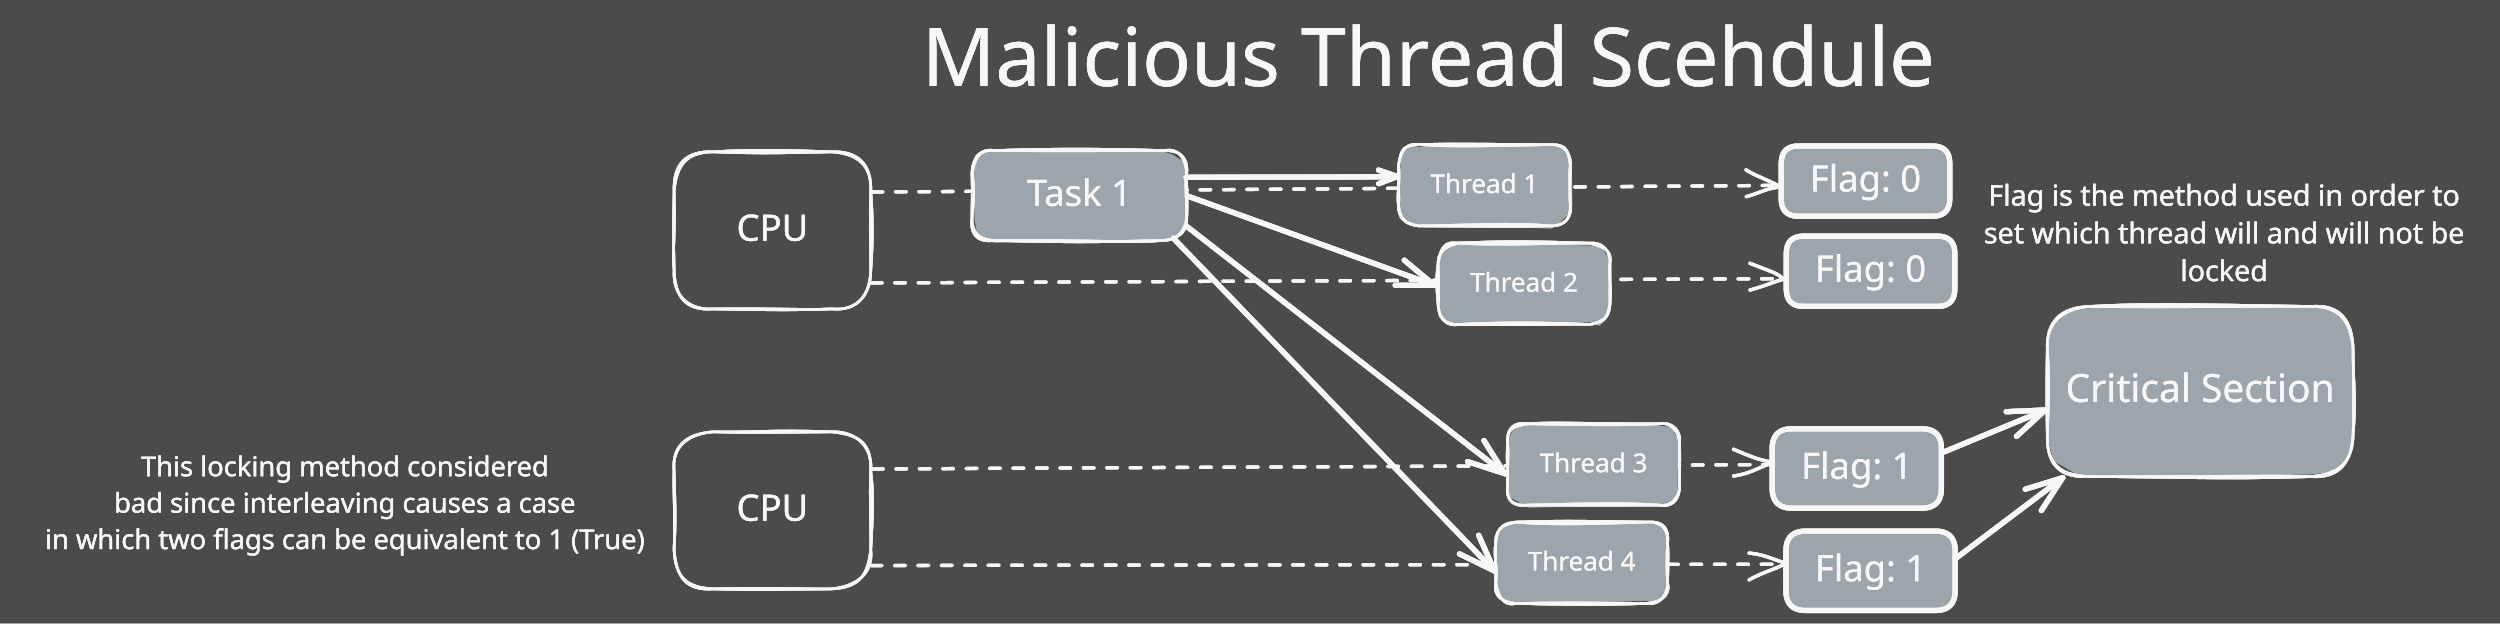
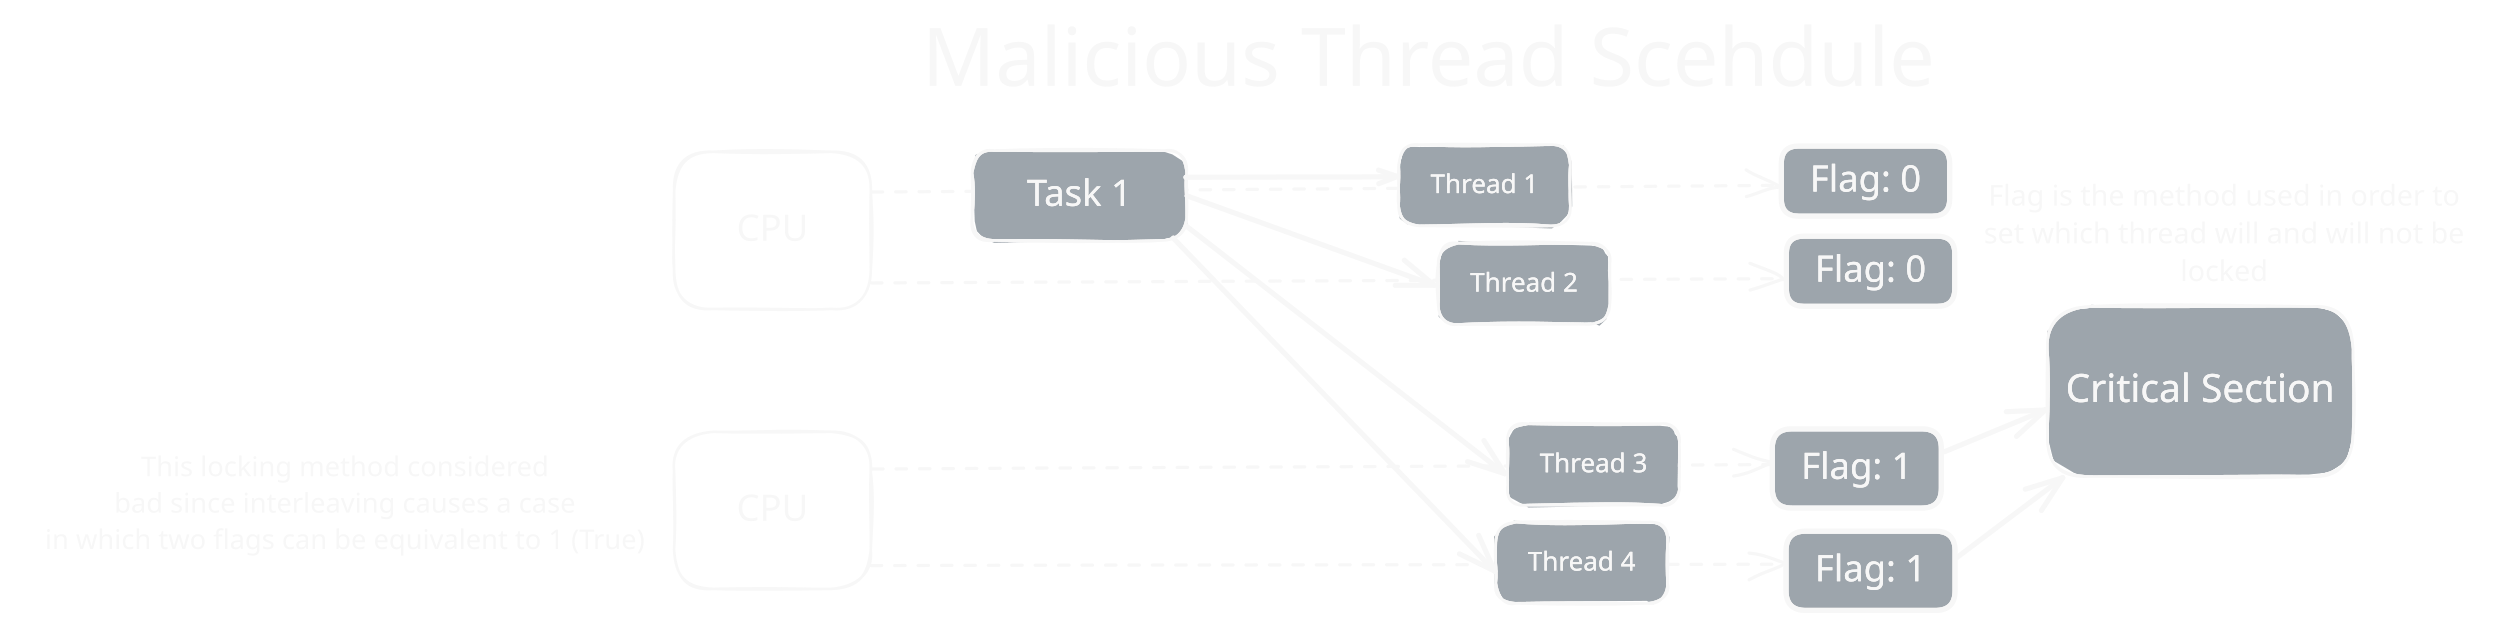
<svg xmlns="http://www.w3.org/2000/svg" version="1.1" viewBox="0 0 1921.041 479.113" width="1921.041" height="479.113" filter="invert(93%) hue-rotate(180deg)">
  <defs>
-     <style class="style-fonts">
+     <style>
      @font-face {
        font-family: "Virgil";
        src: url("https://excalidraw.com/Virgil.woff2");
      }
      @font-face {
        font-family: "Cascadia";
        src: url("https://excalidraw.com/Cascadia.woff2");
      }
    </style>
  </defs>
-   <rect x="0" y="0" width="1921.041" height="479.113" fill="#ffff" />
  <g stroke-linecap="round" transform="translate(518.0072 116.6611) rotate(0 75.56193 60.3574)">
    <path d="M30.18 0 M30.18 0 C62.82 -2.16, 95.54 -0.85, 120.95 0 M30.18 0 C62.72 1.47, 97.68 0.65, 120.95 0 M120.95 0 C140.29 -0.68, 151.81 8.55, 151.12 30.18 M120.95 0 C142.84 1.47, 151.82 11.69, 151.12 30.18 M151.12 30.18 C152.42 48.95, 152.95 65.12, 151.12 90.54 M151.12 30.18 C150.75 44.52, 150.75 57.99, 151.12 90.54 M151.12 90.54 C150.8 108.91, 142.09 122.66, 120.95 120.71 M151.12 90.54 C151.28 108.67, 141.55 122.84, 120.95 120.71 M120.95 120.71 C90.68 121.99, 56.3 121.23, 30.18 120.71 M120.95 120.71 C103.1 121.73, 83.82 120.31, 30.18 120.71 M30.18 120.71 C8.98 122.45, 0.42 111.42, 0 90.54 M30.18 120.71 C11.97 121.86, -1.3 111.47, 0 90.54 M0 90.54 C-1.5 78.62, 0.92 65.67, 0 30.18 M0 90.54 C-0.61 69.99, -0.51 51.29, 0 30.18 M0 30.18 C1.86 9.46, 9.96 0.2, 30.18 0 M0 30.18 C-0.75 9.17, 9.38 -0.85, 30.18 0" stroke="#000000" stroke-width="2" fill="none" />
  </g>
  <g stroke-linecap="round" transform="translate(517.9665 331.8127) rotate(0 75.56193 60.3574)">
    <path d="M30.18 0 M30.18 0 C55.02 0.72, 75.68 -1.64, 120.95 0 M30.18 0 C64.71 1.01, 98.45 0.13, 120.95 0 M120.95 0 C140.29 -0.55, 152.93 11.79, 151.12 30.18 M120.95 0 C142.54 2.21, 151.76 8.61, 151.12 30.18 M151.12 30.18 C153.3 47.5, 152.73 62.46, 151.12 90.54 M151.12 30.18 C150.11 50.79, 151.57 73.35, 151.12 90.54 M151.12 90.54 C149.14 109.54, 142.79 119.8, 120.95 120.71 M151.12 90.54 C153.23 108.78, 140.21 118.93, 120.95 120.71 M120.95 120.71 C102.87 121.15, 84.22 119.45, 30.18 120.71 M120.95 120.71 C91.34 120.93, 60.38 121.73, 30.18 120.71 M30.18 120.71 C9.56 122.23, 1.57 112, 0 90.54 M30.18 120.71 C7.9 119.76, 1.09 110.5, 0 90.54 M0 90.54 C1.14 66.93, -0.68 42.88, 0 30.18 M0 90.54 C1.29 71.24, 0.71 52.27, 0 30.18 M0 30.18 C-1.78 10.96, 9.22 1.56, 30.18 0 M0 30.18 C-2.05 11.13, 11.01 1.43, 30.18 0" stroke="#000000" stroke-width="2" fill="none" />
  </g>
  <g transform="translate(564.0692 159.0185) rotate(0 29.5 18)">
    <text x="29.5" y="26" font-family="Virgil, Segoe UI Emoji" font-size="28px" fill="#000000" text-anchor="middle" style="white-space: pre;" direction="ltr">CPU</text>
  </g>
  <g transform="translate(564.0285 374.1701) rotate(0 29.5 18)">
    <text x="29.5" y="26" font-family="Virgil, Segoe UI Emoji" font-size="28px" fill="#000000" text-anchor="middle" style="white-space: pre;" direction="ltr">CPU</text>
  </g>
  <g stroke-linecap="round">
    <g transform="translate(670.1311 146.3932) rotate(0 349.0567 -1.415789)">
      <path d="M0.1 1.14 C116.28 0.63, 581.51 -3.02, 698.02 -3.98" stroke="#000000" stroke-width="2.5" fill="none" stroke-dasharray="8 10" />
    </g>
    <g transform="translate(670.1311 146.3932) rotate(0 349.0567 -1.415789)">
      <path d="M671.82 4.67 C680.41 2.59, 689.94 -2.94, 698.27 -2.48" stroke="#000000" stroke-width="2.5" fill="none" />
    </g>
    <g transform="translate(670.1311 146.3932) rotate(0 349.0567 -1.415789)">
      <path d="M671.65 -15.85 C680.15 -10.24, 689.74 -8.07, 698.27 -2.48" stroke="#000000" stroke-width="2.5" fill="none" />
    </g>
  </g>
  <mask />
  <g stroke-linecap="round">
    <g transform="translate(670.0904 361.0195) rotate(0 345.8721 -2.348353)">
      <path d="M0.47 -0.62 C115.67 -1.46, 575.97 -3.19, 691.27 -4.08" stroke="#000000" stroke-width="2.5" fill="none" stroke-dasharray="8 10" />
    </g>
    <g transform="translate(670.0904 361.0195) rotate(0 345.8721 -2.348353)">
      <path d="M662.1 4.76 C673.3 3.14, 678.82 -0.24, 691.93 -5.8" stroke="#000000" stroke-width="2.5" fill="none" />
    </g>
    <g transform="translate(670.0904 361.0195) rotate(0 345.8721 -2.348353)">
      <path d="M661.99 -15.76 C673.39 -11.08, 678.94 -8.17, 691.93 -5.8" stroke="#000000" stroke-width="2.5" fill="none" />
    </g>
  </g>
  <mask />
  <g stroke-linecap="round">
    <g transform="translate(670.1311 216.9375) rotate(0 350.7883 -1.164166)">
      <path d="M-0.43 0.48 C116.38 0.01, 584.86 -2.29, 702.01 -2.81" stroke="#000000" stroke-width="2.5" fill="none" stroke-dasharray="8 10" />
    </g>
    <g transform="translate(670.1311 216.9375) rotate(0 350.7883 -1.164166)">
      <path d="M674.67 5.93 C686.54 2.68, 697.97 -2.33, 700.03 -2.2" stroke="#000000" stroke-width="2.5" fill="none" />
    </g>
    <g transform="translate(670.1311 216.9375) rotate(0 350.7883 -1.164166)">
      <path d="M674.58 -14.59 C686.49 -9.74, 697.96 -6.64, 700.03 -2.2" stroke="#000000" stroke-width="2.5" fill="none" />
    </g>
  </g>
  <mask />
  <g stroke-linecap="round">
    <g transform="translate(670.0904 435.5593) rotate(0 351.5649 -1.455791)">
      <path d="M-0.62 -0.95 C116.51 -1.35, 586.67 -1.78, 703.75 -1.97" stroke="#000000" stroke-width="2.5" fill="none" stroke-dasharray="8 10" />
    </g>
    <g transform="translate(670.0904 435.5593) rotate(0 351.5649 -1.455791)">
      <path d="M674 9.95 C686.32 3.08, 696.8 1.33, 702.03 -3.07" stroke="#000000" stroke-width="2.5" fill="none" />
    </g>
    <g transform="translate(670.0904 435.5593) rotate(0 351.5649 -1.455791)">
      <path d="M673.97 -10.57 C686.38 -9.67, 696.88 -3.64, 702.03 -3.07" stroke="#000000" stroke-width="2.5" fill="none" />
    </g>
  </g>
  <mask />
  <g stroke-linecap="round" transform="translate(746.897 115.7019) rotate(0 82.5 34.5)">
    <path d="M17.48 -0.63 L147.45 0.88 L153.99 2.97 L162.89 8.72 L165.68 12.09 L165.84 59.09 L157.45 65.24 L146.8 68.55 L17.05 70.89 L9.12 67.76 L3.71 61.83 L2.12 54.38 L0.59 12.25 L2.68 3.37 L11.46 -0.92 L17.37 -0.14" stroke="none" stroke-width="0" fill="#ced4da" />
    <path d="M17.25 0 M17.25 0 C61.08 0.28, 103.88 0.15, 147.75 0 M17.25 0 C67.96 -1.93, 117.64 -0.94, 147.75 0 M147.75 0 C160.51 -0.32, 165.9 6.05, 165 17.25 M147.75 0 C158.23 -1.88, 163.77 4.5, 165 17.25 M165 17.25 C163.34 26.23, 165.3 34.97, 165 51.75 M165 17.25 C164.53 25.8, 165.86 34.99, 165 51.75 M165 51.75 C163.68 62.13, 157.48 68.67, 147.75 69 M165 51.75 C165.13 63.29, 158.09 67.67, 147.75 69 M147.75 69 C119.33 71.32, 94.12 68.55, 17.25 69 M147.75 69 C117.51 69.74, 85.38 71.12, 17.25 69 M17.25 69 C5.19 68.96, -0.38 62.03, 0 51.75 M17.25 69 C4.07 71.1, -1.58 64, 0 51.75 M0 51.75 C1.55 37.15, 1.68 26.57, 0 17.25 M0 51.75 C-0.19 44.5, 0.65 36.28, 0 17.25 M0 17.25 C0.6 4.67, 7.02 -1.78, 17.25 0 M0 17.25 C2.02 7.9, 4 -1.24, 17.25 0" stroke="#000000" stroke-width="2" fill="none" />
  </g>
  <g transform="translate(782.397 132.2019) rotate(0 47 18)">
    <text x="47" y="26" font-family="Virgil, Segoe UI Emoji" font-size="28px" fill="#000000" text-anchor="middle" style="white-space: pre;" direction="ltr">Task 1</text>
  </g>
  <g stroke-linecap="round">
    <g transform="translate(911.4061 136.2275) rotate(0 81.14484 -0.3014372)">
      <path d="M0 0 C21.98 -0.05, 104.84 -0.17, 131.89 -0.27 C158.93 -0.37, 157.22 -0.55, 162.29 -0.6 M0 0 C21.98 -0.05, 104.84 -0.17, 131.89 -0.27 C158.93 -0.37, 157.22 -0.55, 162.29 -0.6" stroke="#000000" stroke-width="4" fill="none" />
    </g>
    <g transform="translate(911.4061 136.2275) rotate(0 81.14484 -0.3014372)">
      <path d="M148.11 4.89 C152.61 3.15, 157.11 1.4, 162.29 -0.6 M148.11 4.89 C152.54 3.18, 156.96 1.46, 162.29 -0.6" stroke="#000000" stroke-width="4" fill="none" />
    </g>
    <g transform="translate(911.4061 136.2275) rotate(0 81.14484 -0.3014372)">
      <path d="M147.9 -5.5 C152.47 -3.95, 157.03 -2.39, 162.29 -0.6 M147.9 -5.5 C152.39 -3.97, 156.88 -2.45, 162.29 -0.6" stroke="#000000" stroke-width="4" fill="none" />
    </g>
  </g>
  <mask />
  <g stroke-linecap="round" transform="translate(1074.644 111.111) rotate(0 66 31.2376)">
    <path d="M16.32 1.79 L115.73 1.13 L126.76 0.64 L130.6 6.49 L133.21 13.3 L133.47 47.56 L129.39 54.55 L123.5 60.65 L117.89 64.43 L15.95 61.66 L6.74 61.32 L1.04 56.96 L-0.21 51.65 L1.48 13.44 L3.86 3.2 L7.82 1.32 L16.36 1.91" stroke="none" stroke-width="0" fill="#ced4da" />
    <path d="M15.62 0 M15.62 0 C44.38 1.92, 75.29 0.77, 116.38 0 M15.62 0 C50.58 -1.02, 83.51 0.15, 116.38 0 M116.38 0 C128.52 -0.19, 130.59 3.91, 132 15.62 M116.38 0 C126.89 -0.43, 132.29 5.78, 132 15.62 M132 15.62 C130.95 27.15, 131.91 33.89, 132 46.86 M132 15.62 C132.26 24.21, 131.19 34.3, 132 46.86 M132 46.86 C132.3 55.8, 128.58 62.81, 116.38 62.48 M132 46.86 C132.97 55.46, 128.55 62.72, 116.38 62.48 M116.38 62.48 C86.12 59.88, 58.18 61.97, 15.62 62.48 M116.38 62.48 C87.45 63.15, 59.17 62.61, 15.62 62.48 M15.62 62.48 C3.88 61.37, 1.08 55.61, 0 46.86 M15.62 62.48 C6.07 61.03, -0.12 57.05, 0 46.86 M0 46.86 C-1.39 38.27, 1.33 29.32, 0 15.62 M0 46.86 C0.79 38.35, -0.63 30.9, 0 15.62 M0 15.62 C1.95 4.9, 5.26 -1.25, 15.62 0 M0 15.62 C2.22 3.78, 3.08 0.65, 15.62 0" stroke="#000000" stroke-width="2" fill="none" />
  </g>
  <g stroke-linecap="round" transform="translate(1105.087 186.8519) rotate(0 66 31.2376)">
    <path d="M15.55 -1.76 L118.38 1.95 L125.59 2.25 L128.55 8.04 L130.52 10.11 L132.57 45.02 L129.31 58.37 L123.98 63.44 L117.04 60.7 L17.59 63.2 L5.37 60.9 L0.37 56.5 L0.99 50.65 L0.96 13.88 L4.76 2.75 L9.05 -0.99 L15.3 0.03" stroke="none" stroke-width="0" fill="#ced4da" />
    <path d="M15.62 0 M15.62 0 C48.13 1.95, 84.16 -0.22, 116.38 0 M15.62 0 C49.22 -1.82, 81.7 -1.11, 116.38 0 M116.38 0 C126.97 -0.98, 132.73 6.99, 132 15.62 M116.38 0 C124.59 2.11, 133.98 4.09, 132 15.62 M132 15.62 C130.3 22.63, 133.49 30.89, 132 46.86 M132 15.62 C132.11 27.34, 132.02 38.9, 132 46.86 M132 46.86 C130.14 57.71, 127.4 60.91, 116.38 62.48 M132 46.86 C131.5 57.21, 126.84 60.52, 116.38 62.48 M116.38 62.48 C93.59 61.82, 68.89 63.07, 15.62 62.48 M116.38 62.48 C79.36 60.84, 41.53 60.95, 15.62 62.48 M15.62 62.48 C7.2 64.03, 0.34 58.78, 0 46.86 M15.62 62.48 C7.45 62.98, 0.27 58.8, 0 46.86 M0 46.86 C-1.13 35.14, -1.6 26.45, 0 15.62 M0 46.86 C0.98 39.43, 0.07 31.89, 0 15.62 M0 15.62 C1.86 4.82, 4.03 -1.77, 15.62 0 M0 15.62 C-0.14 5.88, 7.06 1.77, 15.62 0" stroke="#000000" stroke-width="2" fill="none" />
  </g>
  <g stroke-linecap="round" transform="translate(1158.494 325.645) rotate(0 66 31.2376)">
    <path d="M16.7 -1.01 L116.03 1.43 L126.88 2.52 L128.5 7.99 L131.2 10.67 L130.55 47.97 L131.55 54.78 L124.03 59.77 L115.69 62.48 L15.85 64.35 L5.83 58.72 L0.93 56.18 L0.97 51.52 L-0.39 13.21 L4.12 5.22 L9.16 -0.26 L13.85 1.35" stroke="none" stroke-width="0" fill="#ced4da" />
    <path d="M15.62 0 M15.62 0 C52.91 0.66, 88.29 1.38, 116.38 0 M15.62 0 C35.93 -1.36, 57.36 0.08, 116.38 0 M116.38 0 C126.98 -1.82, 133.65 5.89, 132 15.62 M116.38 0 C125.81 -1.8, 132.34 6.82, 132 15.62 M132 15.62 C131.89 22.81, 131.85 30.82, 132 46.86 M132 15.62 C132.5 22.74, 132.18 29.82, 132 46.86 M132 46.86 C132.51 58.67, 125.93 64.42, 116.38 62.48 M132 46.86 C133.16 55.26, 125.86 64.03, 116.38 62.48 M116.38 62.48 C91.37 60.76, 68.87 61.19, 15.62 62.48 M116.38 62.48 C91.3 62.42, 65.17 62.67, 15.62 62.48 M15.62 62.48 C3.72 63.47, -1.4 58.41, 0 46.86 M15.62 62.48 C4.88 63.84, -1.72 59.56, 0 46.86 M0 46.86 C0.38 38.07, -0.98 28.21, 0 15.62 M0 46.86 C-0.4 35.28, 0.8 24.85, 0 15.62 M0 15.62 C-0.97 3.48, 4.52 1.9, 15.62 0 M0 15.62 C-1.12 5.27, 3.59 -1.94, 15.62 0" stroke="#000000" stroke-width="2" fill="none" />
  </g>
  <g stroke-linecap="round" transform="translate(1149.381 401.1906) rotate(0 66 31.2376)">
    <path d="M13.7 -1.09 L115.32 1.22 L126.41 1.76 L131.37 5.96 L133.45 11.57 L130.96 48.06 L131.48 55.63 L121.23 63.38 L116.09 60.52 L15.39 61.33 L6.25 61.16 L3.64 55.82 L-1.2 50.51 L-1.36 11.28 L3.5 4.86 L6.94 1.44 L14.76 0.71" stroke="none" stroke-width="0" fill="#ced4da" />
    <path d="M15.62 0 M15.62 0 C39.24 1.85, 58.16 1.8, 116.38 0 M15.62 0 C51.08 -1.34, 86.5 -0.42, 116.38 0 M116.38 0 C128.51 -0.93, 133.14 4.71, 132 15.62 M116.38 0 C129.03 -0.43, 132.46 7.07, 132 15.62 M132 15.62 C132.45 21.91, 132.53 27.42, 132 46.86 M132 15.62 C131.3 27.52, 131.52 39.29, 132 46.86 M132 46.86 C132.16 55.78, 126.17 63.89, 116.38 62.48 M132 46.86 C134.09 55.18, 128.06 61.44, 116.38 62.48 M116.38 62.48 C82.04 63.73, 49.13 63.39, 15.62 62.48 M116.38 62.48 C80.64 62.13, 46.27 61.8, 15.62 62.48 M15.62 62.48 C4.54 61.82, -1.91 56.19, 0 46.86 M15.62 62.48 C7.27 64.58, 1.84 58.72, 0 46.86 M0 46.86 C1.63 35.67, -1.89 26.51, 0 15.62 M0 46.86 C0.13 40.09, -0.48 32.21, 0 15.62 M0 15.62 C0.3 3.88, 6.44 1.99, 15.62 0 M0 15.62 C0.88 3.25, 7.24 0.65, 15.62 0" stroke="#000000" stroke-width="2" fill="none" />
  </g>
  <g transform="translate(1096.644 129.3486) rotate(0 44 13)">
    <text x="44" y="19" font-family="Virgil, Segoe UI Emoji" font-size="20px" fill="#000000" text-anchor="middle" style="white-space: pre;" direction="ltr">Thread 1</text>
  </g>
  <g transform="translate(1123.087 205.0895) rotate(0 48 13)">
    <text x="48" y="19" font-family="Virgil, Segoe UI Emoji" font-size="20px" fill="#000000" text-anchor="middle" style="white-space: pre;" direction="ltr">Thread 2</text>
  </g>
  <g transform="translate(1176.494 343.8826) rotate(0 48 13)">
    <text x="48" y="19" font-family="Virgil, Segoe UI Emoji" font-size="20px" fill="#000000" text-anchor="middle" style="white-space: pre;" direction="ltr">Thread 3</text>
  </g>
  <g transform="translate(1167.881 419.4282) rotate(0 47.5 13)">
    <text x="47.5" y="19" font-family="Virgil, Segoe UI Emoji" font-size="20px" fill="#000000" text-anchor="middle" style="white-space: pre;" direction="ltr">Thread 4</text>
  </g>
  <g stroke-linecap="round">
    <g transform="translate(912.3207 150.5762) rotate(0 94.91026 34.31821)">
      <path d="M0 0 C31.64 11.44, 158.18 57.2, 189.82 68.64 M0 0 C31.64 11.44, 158.18 57.2, 189.82 68.64" stroke="#000000" stroke-width="4" fill="none" />
    </g>
    <g transform="translate(912.3207 150.5762) rotate(0 94.91026 34.31821)">
      <path d="M159.82 68.7 C170.37 68.68, 180.91 68.66, 189.82 68.64 M159.82 68.7 C170.07 68.68, 180.33 68.66, 189.82 68.64" stroke="#000000" stroke-width="4" fill="none" />
    </g>
    <g transform="translate(912.3207 150.5762) rotate(0 94.91026 34.31821)">
      <path d="M166.8 49.4 C174.89 56.16, 182.99 62.93, 189.82 68.64 M166.8 49.4 C174.67 55.98, 182.54 62.55, 189.82 68.64" stroke="#000000" stroke-width="4" fill="none" />
    </g>
  </g>
  <mask />
  <g stroke-linecap="round">
    <g transform="translate(912.3207 174.2962) rotate(0 121.9702 94.82097)">
      <path d="M0 0 C40.66 31.61, 203.28 158.03, 243.94 189.64 M0 0 C40.66 31.61, 203.28 158.03, 243.94 189.64" stroke="#000000" stroke-width="4" fill="none" />
    </g>
    <g transform="translate(912.3207 174.2962) rotate(0 121.9702 94.82097)">
      <path d="M215.39 180.44 C221.68 182.47, 227.97 184.5, 243.94 189.64 M215.39 180.44 C224.07 183.24, 232.76 186.04, 243.94 189.64" stroke="#000000" stroke-width="4" fill="none" />
    </g>
    <g transform="translate(912.3207 174.2962) rotate(0 121.9702 94.82097)">
      <path d="M227.98 164.24 C231.5 169.84, 235.01 175.43, 243.94 189.64 M227.98 164.24 C232.84 171.97, 237.69 179.7, 243.94 189.64" stroke="#000000" stroke-width="4" fill="none" />
    </g>
  </g>
  <mask />
  <g stroke-linecap="round">
    <g transform="translate(901.6908 183.0928) rotate(0 123.3842 127.8498)">
      <path d="M0 0 C41.13 42.62, 205.64 213.08, 246.77 255.7 M0 0 C41.13 42.62, 205.64 213.08, 246.77 255.7" stroke="#000000" stroke-width="4" fill="none" />
    </g>
    <g transform="translate(901.6908 183.0928) rotate(0 123.3842 127.8498)">
      <path d="M219.81 242.54 C230.41 247.71, 241.01 252.89, 246.77 255.7 M219.81 242.54 C230.49 247.75, 241.17 252.96, 246.77 255.7" stroke="#000000" stroke-width="4" fill="none" />
    </g>
    <g transform="translate(901.6908 183.0928) rotate(0 123.3842 127.8498)">
      <path d="M234.58 228.29 C239.37 239.07, 244.16 249.84, 246.77 255.7 M234.58 228.29 C239.4 239.15, 244.23 250, 246.77 255.7" stroke="#000000" stroke-width="4" fill="none" />
    </g>
  </g>
  <mask />
  <g stroke-linecap="round" transform="translate(1573.171 235.4844) rotate(0 117.5 65.36758)">
    <path d="M33.53 -1.22 L202.47 0.6 L208.93 0.91 L220.35 4 L229.89 13.06 L234 25.57 L235.99 97.76 L233.19 106.42 L229.56 119.17 L220.45 125.01 L217.45 127.42 L201.04 129.14 L30.71 130.26 L26.08 131.2 L14.67 124.37 L4.8 118.6 L1.28 104.49 L-0.17 26.78 L0.16 18.87 L7.87 9.22 L16.94 2.03 L31.49 1.59" stroke="none" stroke-width="0" fill="#ced4da" />
    <path d="M32.68 0 M32.68 0 C98.39 0.83, 168.17 -0.4, 202.32 0 M32.68 0 C69.66 -2.31, 107.45 -1.65, 202.32 0 M202.32 0 C225.23 -0.45, 233.29 11.88, 235 32.68 M202.32 0 C225.48 -1.92, 234.23 10.9, 235 32.68 M235 32.68 C234.59 52.58, 237.55 71.07, 235 98.05 M235 32.68 C235.34 57.02, 235.8 79.02, 235 98.05 M235 98.05 C233.95 119.81, 224.44 132.33, 202.32 130.74 M235 98.05 C234.76 119.8, 224.52 128.93, 202.32 130.74 M202.32 130.74 C138.86 133.13, 74.22 130.57, 32.68 130.74 M202.32 130.74 C167.54 129.71, 131.77 131.01, 32.68 130.74 M32.68 130.74 C9.19 129.96, -0.6 121.06, 0 98.05 M32.68 130.74 C9.58 131.92, -0.67 121.82, 0 98.05 M0 98.05 C1.12 74.21, 1.46 51.86, 0 32.68 M0 98.05 C-0.1 83.93, -0.69 69.59, 0 32.68 M0 32.68 C-1.09 12.59, 11.7 1.39, 32.68 0 M0 32.68 C-0.79 9.89, 12.17 0.59, 32.68 0" stroke="#000000" stroke-width="2" fill="none" />
  </g>
  <g transform="translate(1578.101 281.852) rotate(0 112.5 19)">
    <text x="112.5" y="27" font-family="Virgil, Segoe UI Emoji" font-size="29.88px" fill="#000000" text-anchor="middle" style="white-space: pre;" direction="ltr">Critical Section</text>
  </g>
  <g transform="translate(679.5666 10) rotate(0 418 39.5)">
    <text x="418" y="56" font-family="Virgil, Segoe UI Emoji" font-size="62.184px" fill="#000000" text-anchor="middle" style="white-space: pre;" direction="ltr">Malicious Thread Scehdule </text>
  </g>
  <g transform="translate(10 345.9219) rotate(0 255 56)">
    <text x="255" y="20" font-family="Virgil, Segoe UI Emoji" font-size="20.963px" fill="#000000" text-anchor="middle" style="white-space: pre;" direction="ltr">This locking method considered </text>
    <text x="255" y="48" font-family="Virgil, Segoe UI Emoji" font-size="20.963px" fill="#000000" text-anchor="middle" style="white-space: pre;" direction="ltr">bad since interleaving causes a case</text>
    <text x="255" y="76" font-family="Virgil, Segoe UI Emoji" font-size="20.963px" fill="#000000" text-anchor="middle" style="white-space: pre;" direction="ltr">in which two flags can be equivalent to 1 (True) </text>
    <text x="255" y="104" font-family="Virgil, Segoe UI Emoji" font-size="20.963px" fill="#000000" text-anchor="middle" style="white-space: pre;" direction="ltr" />
  </g>
  <g transform="translate(1507.041 136.9749) rotate(0 202 43.5)">
    <text x="202" y="21" font-family="Virgil, Segoe UI Emoji" font-size="22.013px" fill="#000000" text-anchor="middle" style="white-space: pre;" direction="ltr">Flag is the method used in order to </text>
    <text x="202" y="50" font-family="Virgil, Segoe UI Emoji" font-size="22.013px" fill="#000000" text-anchor="middle" style="white-space: pre;" direction="ltr">set which thread will and will not be</text>
    <text x="202" y="79" font-family="Virgil, Segoe UI Emoji" font-size="22.013px" fill="#000000" text-anchor="middle" style="white-space: pre;" direction="ltr">locked</text>
  </g>
  <g stroke-linecap="round" transform="translate(1368.746 112.1657) rotate(0 64.73961 27)">
    <path d="M13.5 0 L115.98 0 L121.89 0.84 L126.1 3.38 L127.58 5.27 L129.27 10.34 L129.48 40.5 L128.64 46.41 L127.58 48.73 L124.21 52.1 L121.89 53.16 L115.98 54 L13.5 54 L7.59 53.16 L3.38 50.63 L1.9 48.73 L0.21 43.66 L0.21 10.34 L1.9 5.27 L5.27 1.9 L7.59 0.84 L13.5 0" stroke="none" stroke-width="0" fill="#ced4da" />
    <path d="M13.5 0 M13.5 0 C40.85 0, 68.21 0, 115.98 0 M13.5 0 C53.89 0, 94.28 0, 115.98 0 M115.98 0 C124.98 0, 129.48 4.5, 129.48 13.5 M115.98 0 C124.98 0, 129.48 4.5, 129.48 13.5 M129.48 13.5 C129.48 20.19, 129.48 26.88, 129.48 40.5 M129.48 13.5 C129.48 21.05, 129.48 28.6, 129.48 40.5 M129.48 40.5 C129.48 49.5, 124.98 54, 115.98 54 M129.48 40.5 C129.48 49.5, 124.98 54, 115.98 54 M115.98 54 C85.72 54, 55.47 54, 13.5 54 M115.98 54 C86.58 54, 57.17 54, 13.5 54 M13.5 54 C4.5 54, 0 49.5, 0 40.5 M13.5 54 C4.5 54, 0 49.5, 0 40.5 M0 40.5 C0 31.75, 0 23, 0 13.5 M0 40.5 C0 33.84, 0 27.19, 0 13.5 M0 13.5 C0 4.5, 4.5 0, 13.5 0 M0 13.5 C0 4.5, 4.5 0, 13.5 0" stroke="#000000" stroke-width="4" fill="none" />
  </g>
  <g stroke-linecap="round" transform="translate(1372.621 181.4482) rotate(0 64.73961 27)">
    <path d="M13.5 0 L115.98 0 L121.89 0.84 L126.1 3.38 L127.58 5.27 L129.27 10.34 L129.48 40.5 L128.64 46.41 L127.58 48.73 L124.21 52.1 L121.89 53.16 L115.98 54 L13.5 54 L7.59 53.16 L3.38 50.63 L1.9 48.73 L0.21 43.66 L0.21 10.34 L1.9 5.27 L5.27 1.9 L7.59 0.84 L13.5 0" stroke="none" stroke-width="0" fill="#ced4da" />
    <path d="M13.5 0 M13.5 0 C45.98 0, 78.45 0, 115.98 0 M13.5 0 C34.85 0, 56.19 0, 115.98 0 M115.98 0 C124.98 0, 129.48 4.5, 129.48 13.5 M115.98 0 C124.98 0, 129.48 4.5, 129.48 13.5 M129.48 13.5 C129.48 22.97, 129.48 32.43, 129.48 40.5 M129.48 13.5 C129.48 22.48, 129.48 31.45, 129.48 40.5 M129.48 40.5 C129.48 49.5, 124.98 54, 115.98 54 M129.48 40.5 C129.48 49.5, 124.98 54, 115.98 54 M115.98 54 C79.14 54, 42.31 54, 13.5 54 M115.98 54 C91.48 54, 66.99 54, 13.5 54 M13.5 54 C4.5 54, 0 49.5, 0 40.5 M13.5 54 C4.5 54, 0 49.5, 0 40.5 M0 40.5 C0 32.93, 0 25.35, 0 13.5 M0 40.5 C0 34.98, 0 29.46, 0 13.5 M0 13.5 C0 4.5, 4.5 0, 13.5 0 M0 13.5 C0 4.5, 4.5 0, 13.5 0" stroke="#000000" stroke-width="4" fill="none" />
  </g>
  <g stroke-linecap="round" transform="translate(1361.814 329.4862) rotate(0 65 30.5)">
    <path d="M15.25 0 L114.75 0 L118.32 0.24 L124.04 2.14 L127.86 5.96 L129.76 11.68 L130 45.75 L129.76 49.32 L127.86 55.04 L124.04 58.86 L121.42 60.05 L114.75 61 L15.25 61 L11.68 60.76 L5.96 58.86 L2.14 55.04 L0.24 49.32 L0.24 11.68 L0.95 8.58 L3.81 3.81 L8.58 0.95 L15.25 0" stroke="none" stroke-width="0" fill="#ced4da" />
    <path d="M15.25 0 M15.25 0 C51.14 0, 87.02 0, 114.75 0 M15.25 0 C49.96 0, 84.67 0, 114.75 0 M114.75 0 C124.92 0, 130 5.08, 130 15.25 M114.75 0 C124.92 0, 130 5.08, 130 15.25 M130 15.25 C130 21.76, 130 28.27, 130 45.75 M130 15.25 C130 27.12, 130 38.99, 130 45.75 M130 45.75 C130 55.92, 124.92 61, 114.75 61 M130 45.75 C130 55.92, 124.92 61, 114.75 61 M114.75 61 C89.08 61, 63.41 61, 15.25 61 M114.75 61 C89.94 61, 65.13 61, 15.25 61 M15.25 61 C5.08 61, 0 55.92, 0 45.75 M15.25 61 C5.08 61, 0 55.92, 0 45.75 M0 45.75 C0 35.29, 0 24.82, 0 15.25 M0 45.75 C0 38.03, 0 30.3, 0 15.25 M0 15.25 C0 5.08, 5.08 0, 15.25 0 M0 15.25 C0 5.08, 5.08 0, 15.25 0" stroke="#000000" stroke-width="4" fill="none" />
  </g>
  <g stroke-linecap="round" transform="translate(1372.363 408.1126) rotate(0 65 30.5)">
    <path d="M15.25 0 L114.75 0 L118.32 0.24 L124.04 2.14 L127.86 5.96 L129.76 11.68 L130 45.75 L129.76 49.32 L127.86 55.04 L124.04 58.86 L121.42 60.05 L114.75 61 L15.25 61 L11.68 60.76 L5.96 58.86 L2.14 55.04 L0.24 49.32 L0.24 11.68 L0.95 8.58 L3.81 3.81 L8.58 0.95 L15.25 0" stroke="none" stroke-width="0" fill="#ced4da" />
    <path d="M15.25 0 M15.25 0 C40.13 0, 65.01 0, 114.75 0 M15.25 0 C44.73 0, 74.21 0, 114.75 0 M114.75 0 C124.92 0, 130 5.08, 130 15.25 M114.75 0 C124.92 0, 130 5.08, 130 15.25 M130 15.25 C130 21.43, 130 27.6, 130 45.75 M130 15.25 C130 21.58, 130 27.92, 130 45.75 M130 45.75 C130 55.92, 124.92 61, 114.75 61 M130 45.75 C130 55.92, 124.92 61, 114.75 61 M114.75 61 C83.31 61, 51.88 61, 15.25 61 M114.75 61 C76.6 61, 38.44 61, 15.25 61 M15.25 61 C5.08 61, 0 55.92, 0 45.75 M15.25 61 C5.08 61, 0 55.92, 0 45.75 M0 45.75 C0 36.64, 0 27.52, 0 15.25 M0 45.75 C0 35.44, 0 25.12, 0 15.25 M0 15.25 C0 5.08, 5.08 0, 15.25 0 M0 15.25 C0 5.08, 5.08 0, 15.25 0" stroke="#000000" stroke-width="4" fill="none" />
  </g>
  <g transform="translate(1384.485 121.1657) rotate(0 49 18)">
    <text x="49" y="26" font-family="Virgil, Segoe UI Emoji" font-size="28px" fill="#000000" text-anchor="middle" style="white-space: pre;" direction="ltr">Flag: 0</text>
  </g>
  <g transform="translate(1388.361 190.4482) rotate(0 49 18)">
    <text x="49" y="26" font-family="Virgil, Segoe UI Emoji" font-size="28px" fill="#000000" text-anchor="middle" style="white-space: pre;" direction="ltr">Flag: 0</text>
  </g>
  <g transform="translate(1383.314 341.9862) rotate(0 43.5 18)">
    <text x="43.5" y="26" font-family="Virgil, Segoe UI Emoji" font-size="28px" fill="#000000" text-anchor="middle" style="white-space: pre;" direction="ltr">Flag: 1</text>
  </g>
  <g transform="translate(1393.863 420.6126) rotate(0 43.5 18)">
    <text x="43.5" y="26" font-family="Virgil, Segoe UI Emoji" font-size="28px" fill="#000000" text-anchor="middle" style="white-space: pre;" direction="ltr">Flag: 1</text>
  </g>
  <g stroke-linecap="round">
    <g transform="translate(1494.221 347.097) rotate(0 38.71028 -16.01805)">
      <path d="M0 0 C12.9 -5.34, 64.52 -26.7, 77.42 -32.04 M0 0 C12.9 -5.34, 64.52 -26.7, 77.42 -32.04" stroke="#000000" stroke-width="4" fill="none" />
    </g>
    <g transform="translate(1494.221 347.097) rotate(0 38.71028 -16.01805)">
      <path d="M55.29 -11.78 C62.72 -18.57, 70.14 -25.37, 77.42 -32.04 M55.29 -11.78 C63.9 -19.66, 72.51 -27.54, 77.42 -32.04" stroke="#000000" stroke-width="4" fill="none" />
    </g>
    <g transform="translate(1494.221 347.097) rotate(0 38.71028 -16.01805)">
      <path d="M47.45 -30.74 C57.51 -31.17, 67.56 -31.61, 77.42 -32.04 M47.45 -30.74 C59.11 -31.24, 70.77 -31.75, 77.42 -32.04" stroke="#000000" stroke-width="4" fill="none" />
    </g>
  </g>
  <mask />
  <g stroke-linecap="round">
    <g transform="translate(1503.564 428.5221) rotate(0 40.71254 -30.70126)">
      <path d="M0 0 C13.57 -10.23, 67.85 -51.17, 81.43 -61.4 M0 0 C13.57 -10.23, 67.85 -51.17, 81.43 -61.4" stroke="#000000" stroke-width="4" fill="none" />
    </g>
    <g transform="translate(1503.564 428.5221) rotate(0 40.71254 -30.70126)">
      <path d="M65.09 -36.24 C70.64 -44.77, 76.18 -53.31, 81.43 -61.4 M65.09 -36.24 C70.75 -44.95, 76.4 -53.66, 81.43 -61.4" stroke="#000000" stroke-width="4" fill="none" />
    </g>
    <g transform="translate(1503.564 428.5221) rotate(0 40.71254 -30.70126)">
      <path d="M52.74 -52.62 C62.47 -55.6, 72.2 -58.58, 81.43 -61.4 M52.74 -52.62 C62.67 -55.66, 72.6 -58.7, 81.43 -61.4" stroke="#000000" stroke-width="4" fill="none" />
    </g>
  </g>
  <mask />
</svg>
